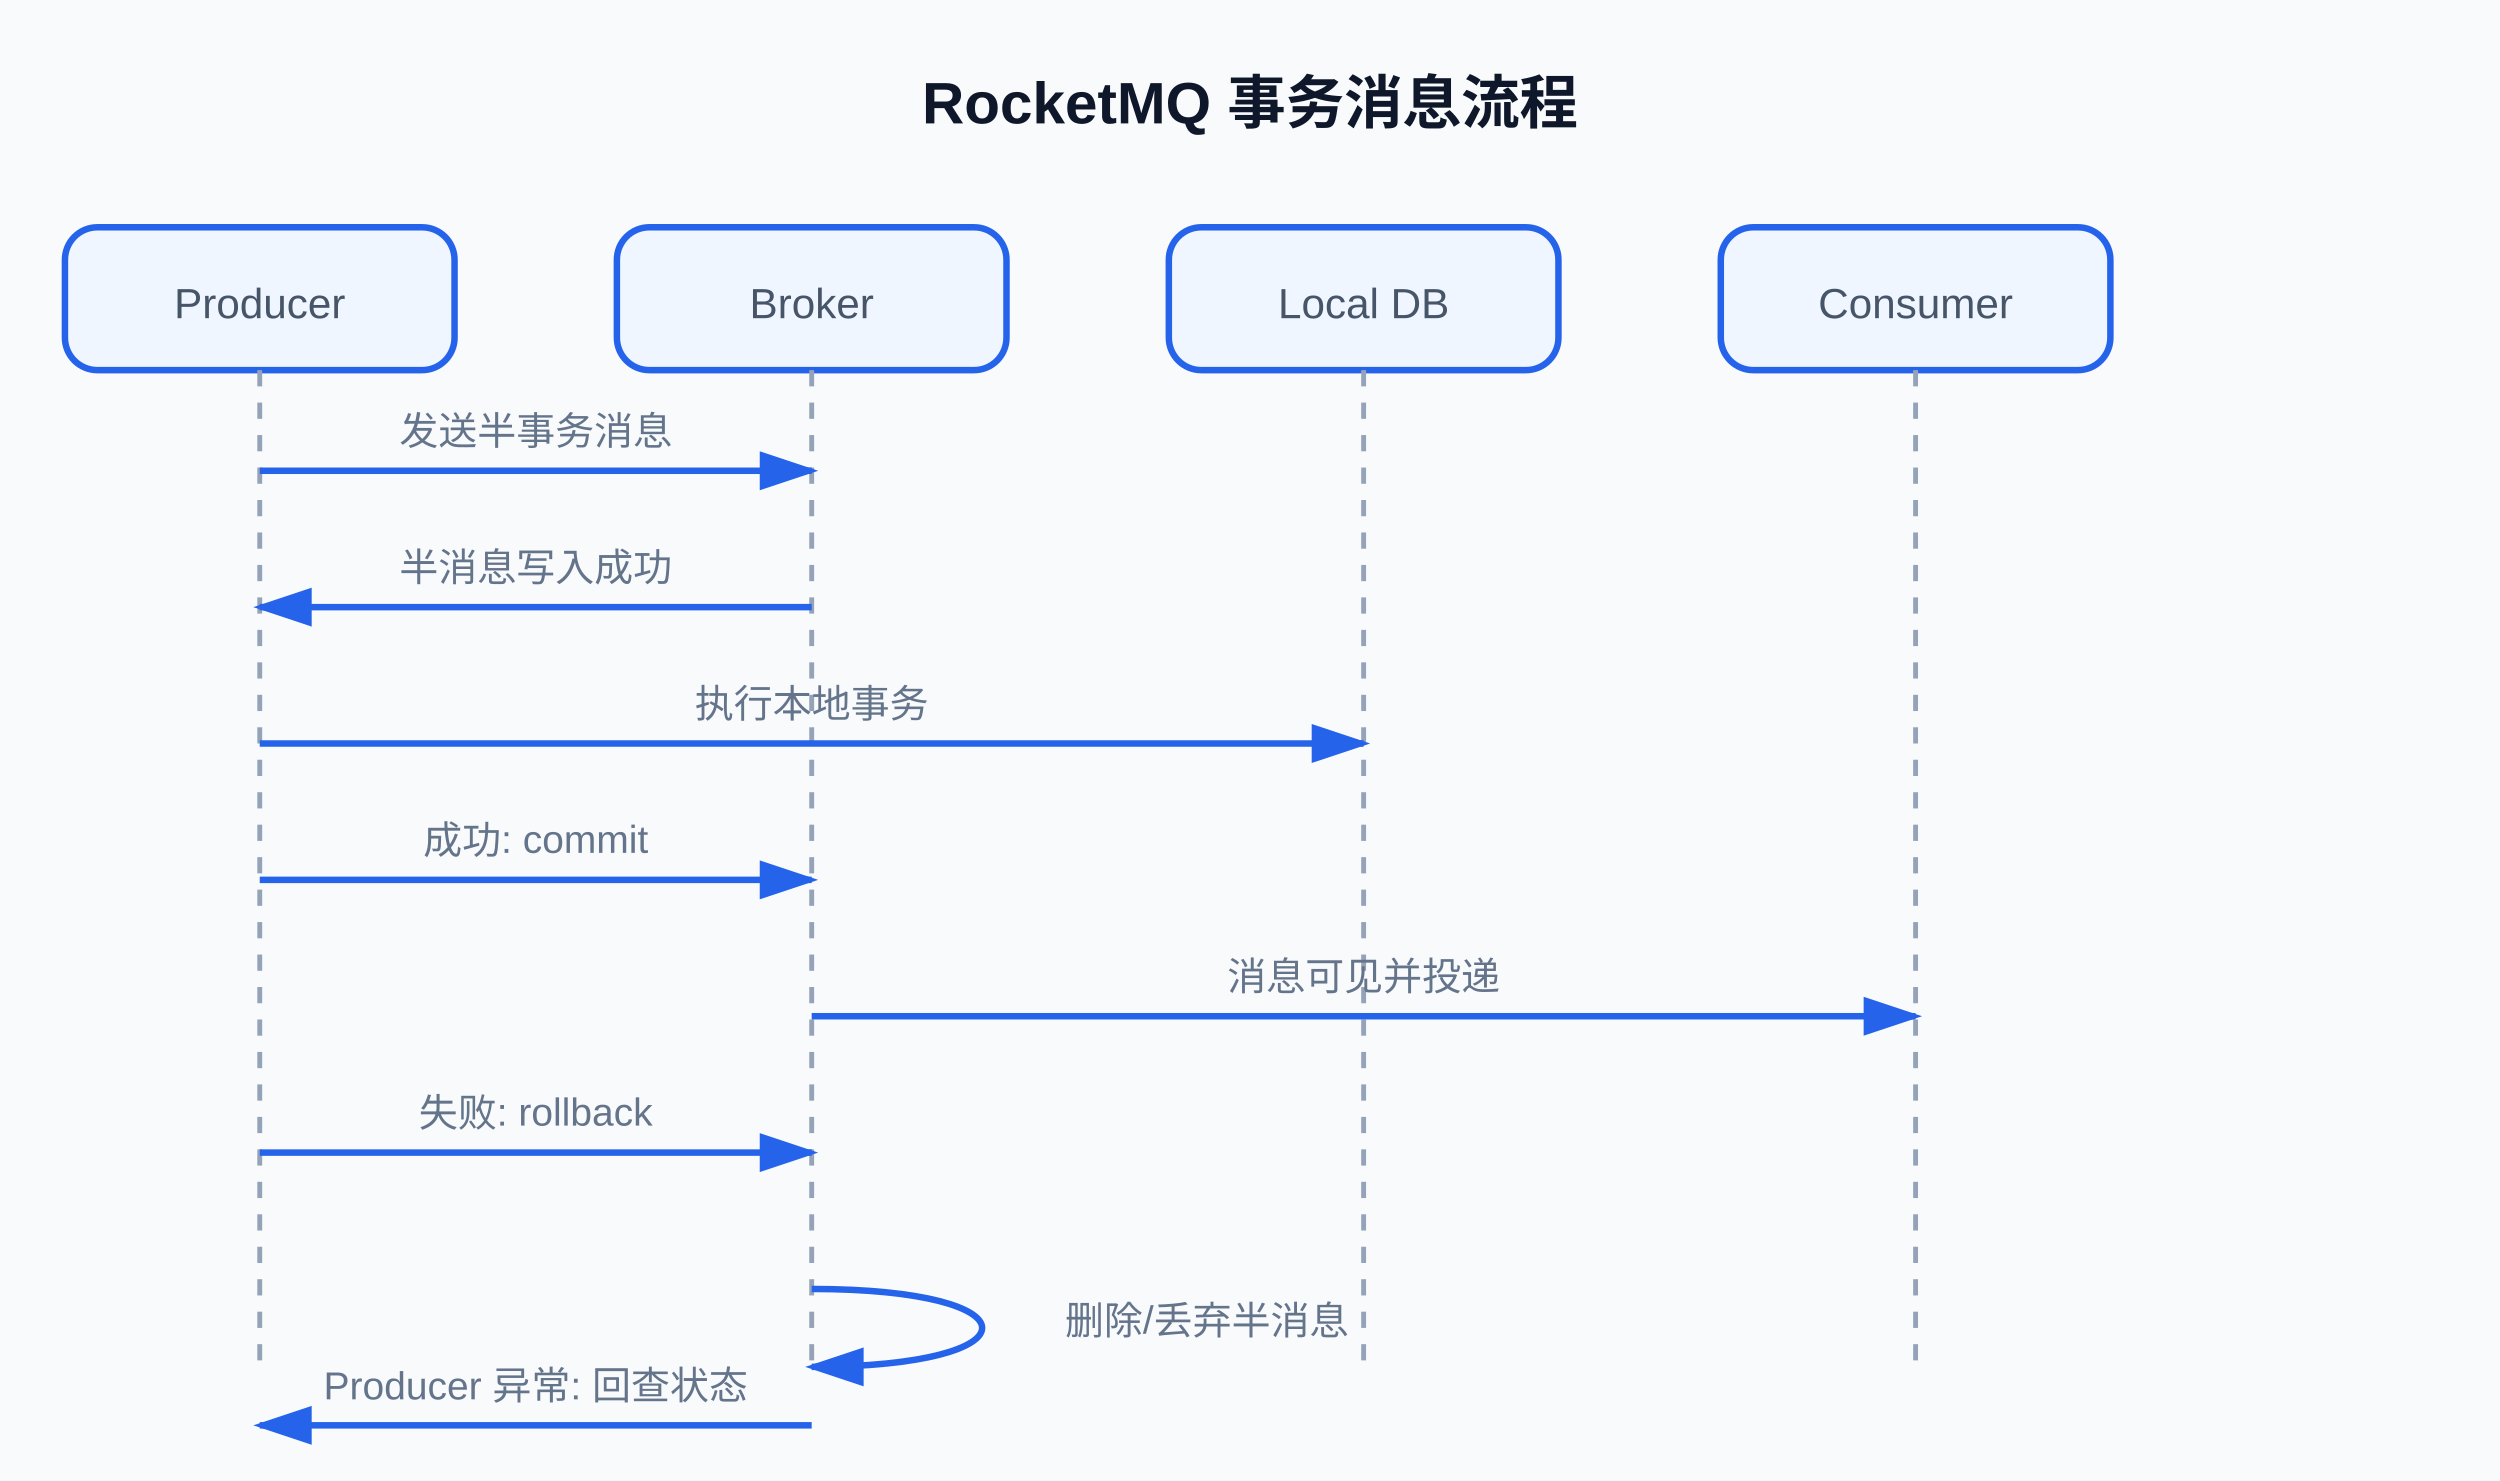
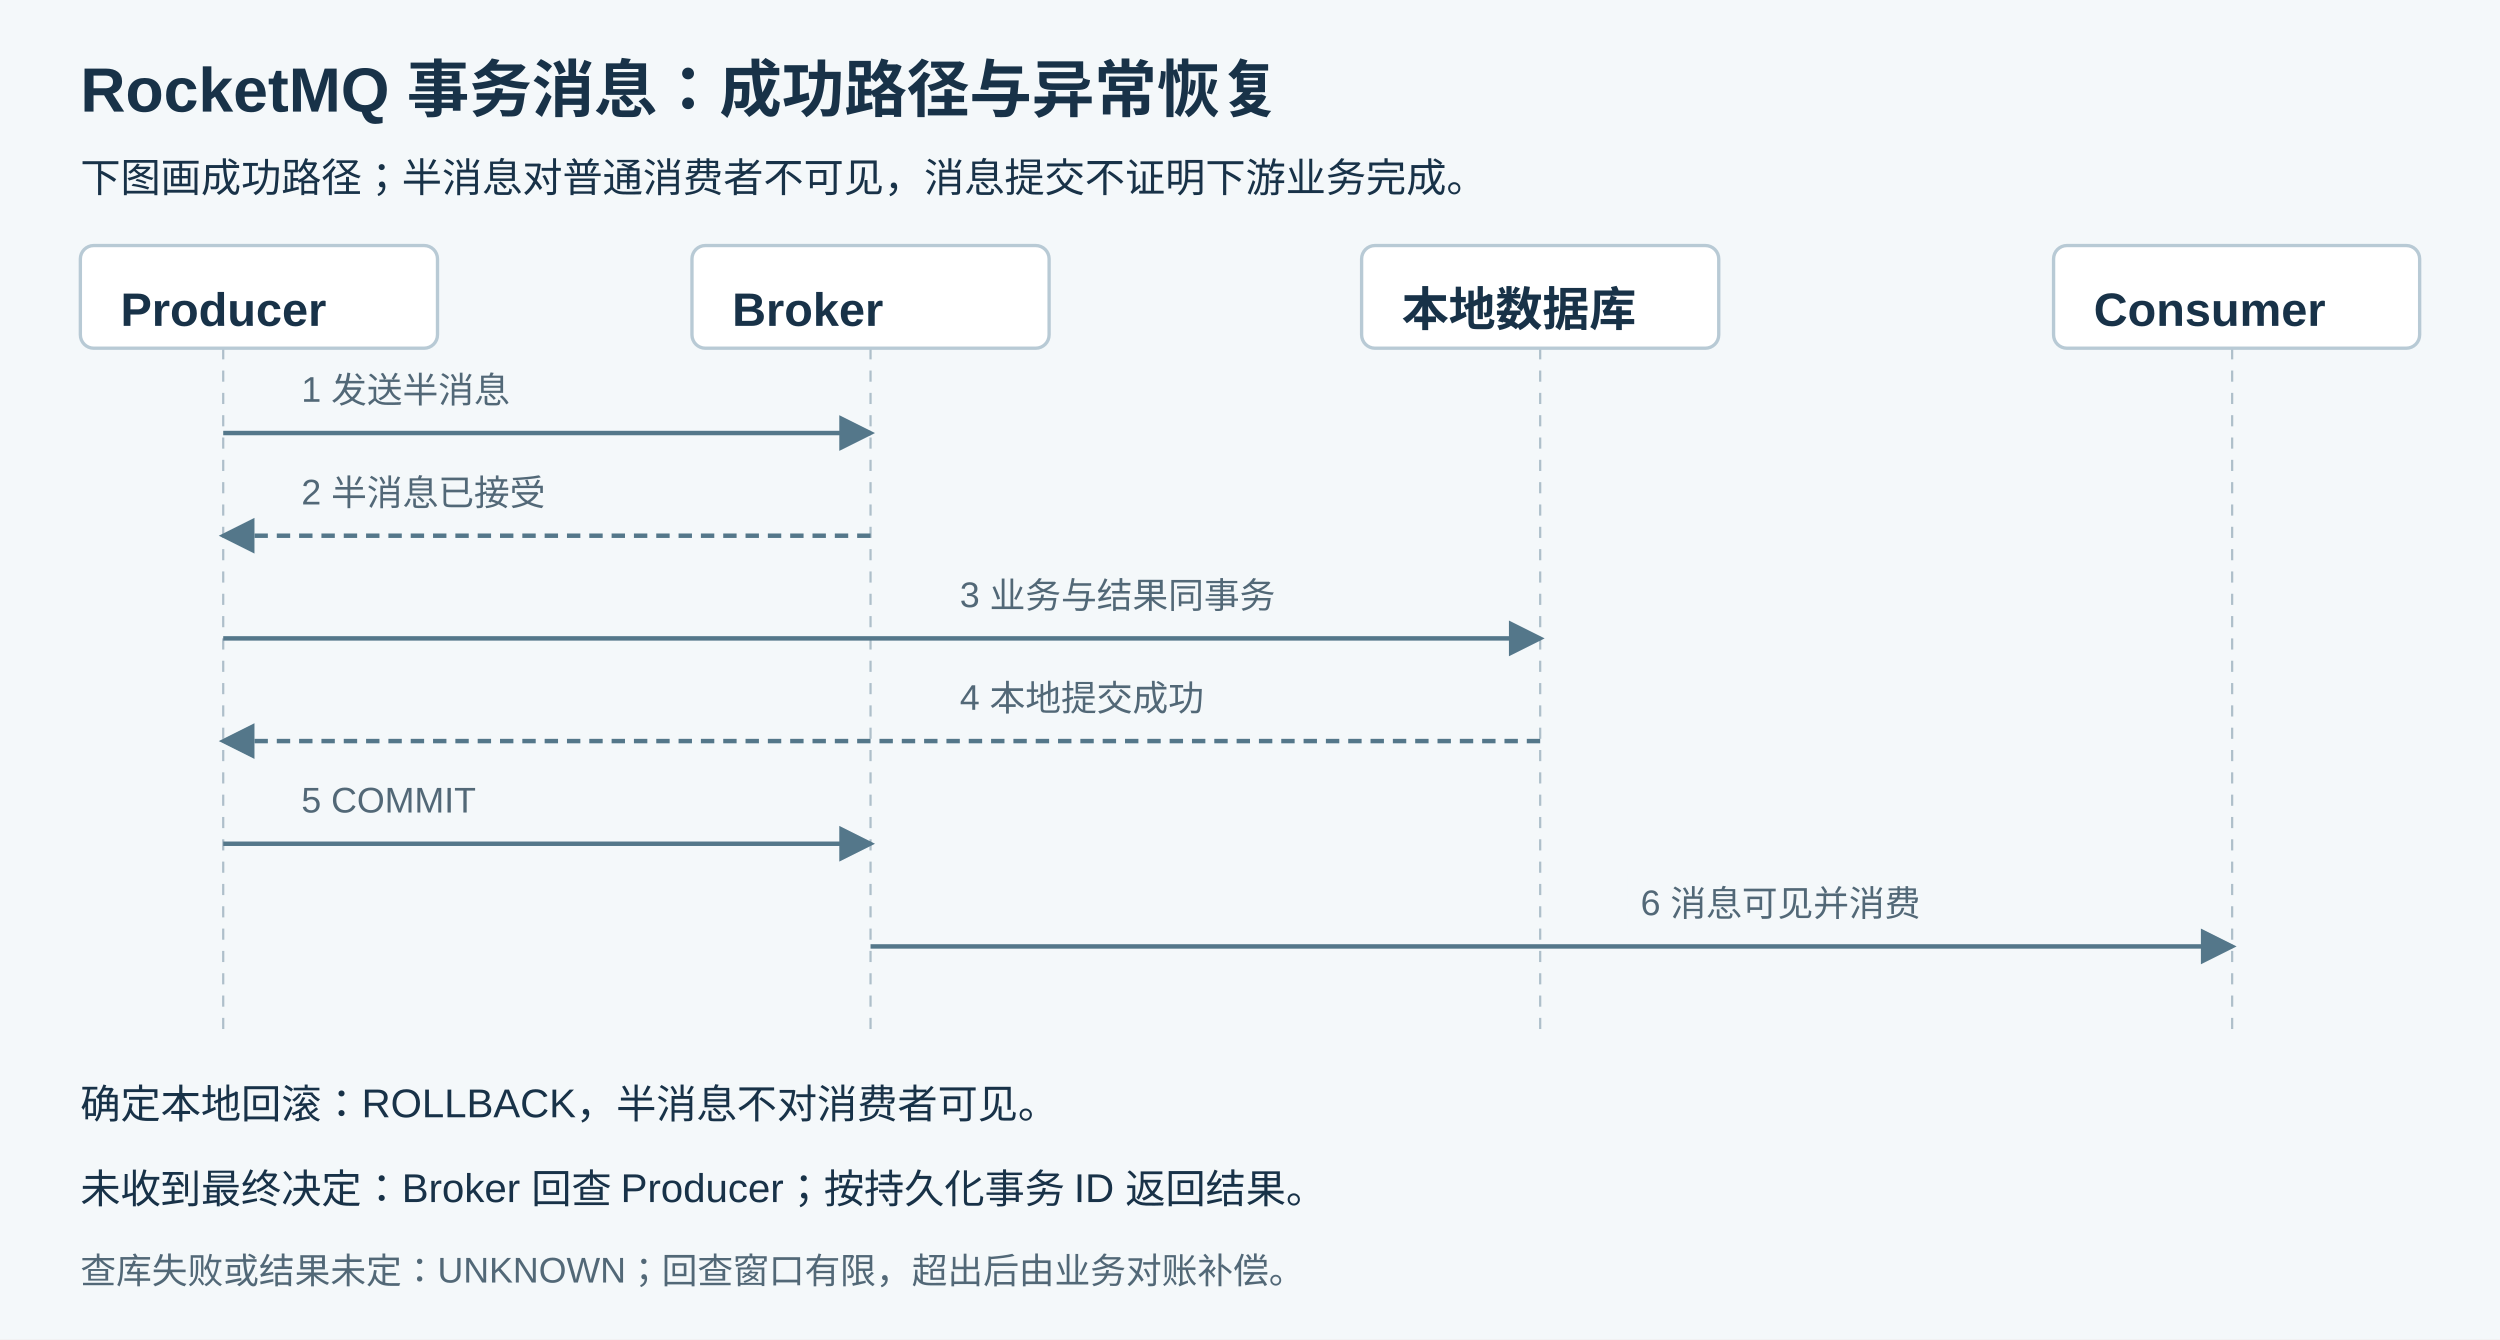
- <svg xmlns="http://www.w3.org/2000/svg" width="770" height="456" viewBox="0 0 770 456" role="img" aria-labelledby="title desc">
+ <svg xmlns="http://www.w3.org/2000/svg" width="1120" height="600" viewBox="0 0 1120 600" role="img" aria-labelledby="rocketmq-transaction-message-title rocketmq-transaction-message-desc">
  <defs>
-     <marker id="arrow" markerWidth="10" markerHeight="10" refX="8" refY="3" orient="auto">
-       <path d="M0,0 L9,3 L0,6 Z" fill="#2563eb" />
+     <marker id="rocketmq-transaction-message-arrow" markerWidth="8" markerHeight="8" refX="7" refY="4" orient="auto">
+       <path d="M0 0 L8 4 L0 8Z" fill="#54778a" />
    </marker>
-     <style>.bg{fill:#f8fafc}.node{fill:#fff;stroke:#cbd5e1;stroke-width:2;rx:10}.main{fill:#eff6ff;stroke:#2563eb;stroke-width:2;rx:10}.store{fill:#ecfdf5;stroke:#059669;stroke-width:2;rx:10}.warn{fill:#fff7ed;stroke:#ea580c;stroke-width:2;rx:10}.group{fill:#ffffff;stroke:#cbd5e1;stroke-width:2;stroke-dasharray:6 4;rx:12}.text{font-family:Arial,'PingFang SC','Microsoft YaHei',sans-serif;fill:#0f172a}.title{font-size:18px;font-weight:700}.body{font-size:13px;fill:#475569}.small{font-size:12px;fill:#64748b}.line{stroke:#2563eb;stroke-width:2.4;fill:none;marker-end:url(#arrow)}.dash{stroke:#94a3b8;stroke-width:1.5;stroke-dasharray:5 5}.msg{stroke:#2563eb;stroke-width:2;fill:none;marker-end:url(#arrow)}</style>
  </defs>
-   <rect class="bg" width="770" height="456" />
-   <text class="text title" x="385" y="38" text-anchor="middle">RocketMQ 事务消息流程</text>
-   <rect class="main" x="20" y="70" width="120" height="44" />
-   <text class="text body" x="80" y="98" text-anchor="middle">Producer</text>
-   <path class="dash" d="M80 114 L80 421" />
-   <rect class="main" x="190" y="70" width="120" height="44" />
-   <text class="text body" x="250" y="98" text-anchor="middle">Broker</text>
-   <path class="dash" d="M250 114 L250 421" />
-   <rect class="main" x="360" y="70" width="120" height="44" />
-   <text class="text body" x="420" y="98" text-anchor="middle">Local DB</text>
-   <path class="dash" d="M420 114 L420 421" />
-   <rect class="main" x="530" y="70" width="120" height="44" />
-   <text class="text body" x="590" y="98" text-anchor="middle">Consumer</text>
-   <path class="dash" d="M590 114 L590 421" />
-   <path class="msg" d="M80 145 L250 145" />
-   <text class="text small" x="165" y="137" text-anchor="middle">发送半事务消息</text>
-   <path class="msg" d="M250 187 L80 187" />
-   <text class="text small" x="165" y="179" text-anchor="middle">半消息写入成功</text>
-   <path class="msg" d="M80 229 L420 229" />
-   <text class="text small" x="250" y="221" text-anchor="middle">执行本地事务</text>
-   <path class="msg" d="M80 271 L250 271" />
-   <text class="text small" x="165" y="263" text-anchor="middle">成功: commit</text>
-   <path class="msg" d="M250 313 L590 313" />
-   <text class="text small" x="420" y="305" text-anchor="middle">消息可见并投递</text>
-   <path class="msg" d="M80 355 L250 355" />
-   <text class="text small" x="165" y="347" text-anchor="middle">失败: rollback</text>
-   <path class="msg" d="M250 397 C320 397 320 421 250 421" />
-   <text class="text small" x="328" y="411">删除/丢弃半消息</text>
-   <path class="msg" d="M250 439 L80 439" />
-   <text class="text small" x="165" y="431" text-anchor="middle">Producer 异常: 回查状态</text>
+   <style>text{font-family:Arial,'PingFang SC','Microsoft YaHei',sans-serif;fill:#183248}.h{font-size:28px;font-weight:700}.n{font-size:21px;font-weight:700}.b{font-size:18px}.s{font-size:16px;fill:#526877}.box{fill:#fff;stroke:#b8cad5;stroke-width:1.5}.focus{fill:#e5f4ef;stroke:#27846b;stroke-width:2}.edge{fill:none;stroke:#54778a;stroke-width:2;marker-end:url(#rocketmq-transaction-message-arrow)}.dash{stroke-dasharray:6 4}</style>
+   <rect width="1120" height="600" fill="#f4f8fa" />
+   <text class="h" x="36" y="50">RocketMQ 事务消息：成功路径与异常恢复</text>
+   <text class="b" x="36" y="86">下图画成功路径；半消息对普通消费者不可见，消息提交不证明下游业务完成。</text>
+   <path d="M100 156V466M390 156V466M690 156V466M1000 156V466" stroke="#aebfca" stroke-dasharray="5 5" fill="none" />
+   <path class="edge" d="M100 194H390" />
+   <path class="edge dash" d="M390 240H100" />
+   <path class="edge" d="M100 286H690" />
+   <path class="edge dash" d="M690 332H100" />
+   <path class="edge" d="M100 378H390" />
+   <path class="edge" d="M390 424H1000" />
+   <rect class="box" x="36" y="110" width="160" height="46" rx="6" />
+   <text class="n" x="54" y="146">Producer</text>
+   <rect class="box" x="310" y="110" width="160" height="46" rx="6" />
+   <text class="n" x="328" y="146">Broker</text>
+   <rect class="box" x="610" y="110" width="160" height="46" rx="6" />
+   <text class="n" x="628" y="146">本地数据库</text>
+   <rect class="box" x="920" y="110" width="164" height="46" rx="6" />
+   <text class="n" x="938" y="146">Consumer</text>
+   <rect x="129" y="161" width="138" height="25" fill="#f4f8fa" />
+   <text class="s" x="135" y="180">1 发送半消息</text>
+   <rect x="129" y="207" width="156" height="25" fill="#f4f8fa" />
+   <text class="s" x="135" y="226">2 半消息已接受</text>
+   <rect x="424" y="253" width="192" height="25" fill="#f4f8fa" />
+   <text class="s" x="430" y="272">3 业务与结果同事务</text>
+   <rect x="424" y="299" width="156" height="25" fill="#f4f8fa" />
+   <text class="s" x="430" y="318">4 本地提交成功</text>
+   <rect x="129" y="345" width="156" height="25" fill="#f4f8fa" />
+   <text class="s" x="135" y="364">5 COMMIT</text>
+   <rect x="729" y="391" width="174" height="25" fill="#f4f8fa" />
+   <text class="s" x="735" y="410">6 消息可见并消费</text>
+   <text class="b" x="36" y="501">确定本地回滚：ROLLBACK，半消息不对消费者可见。</text>
+   <text class="b" x="36" y="539">未收到最终决定：Broker 回查 Producer；按持久化事务 ID 返回结果。</text>
+   <text class="s" x="36" y="575">查库失败或结果未定：UNKNOWN；回查窗口有限，超出后由业务对账补偿。</text>
</svg>
